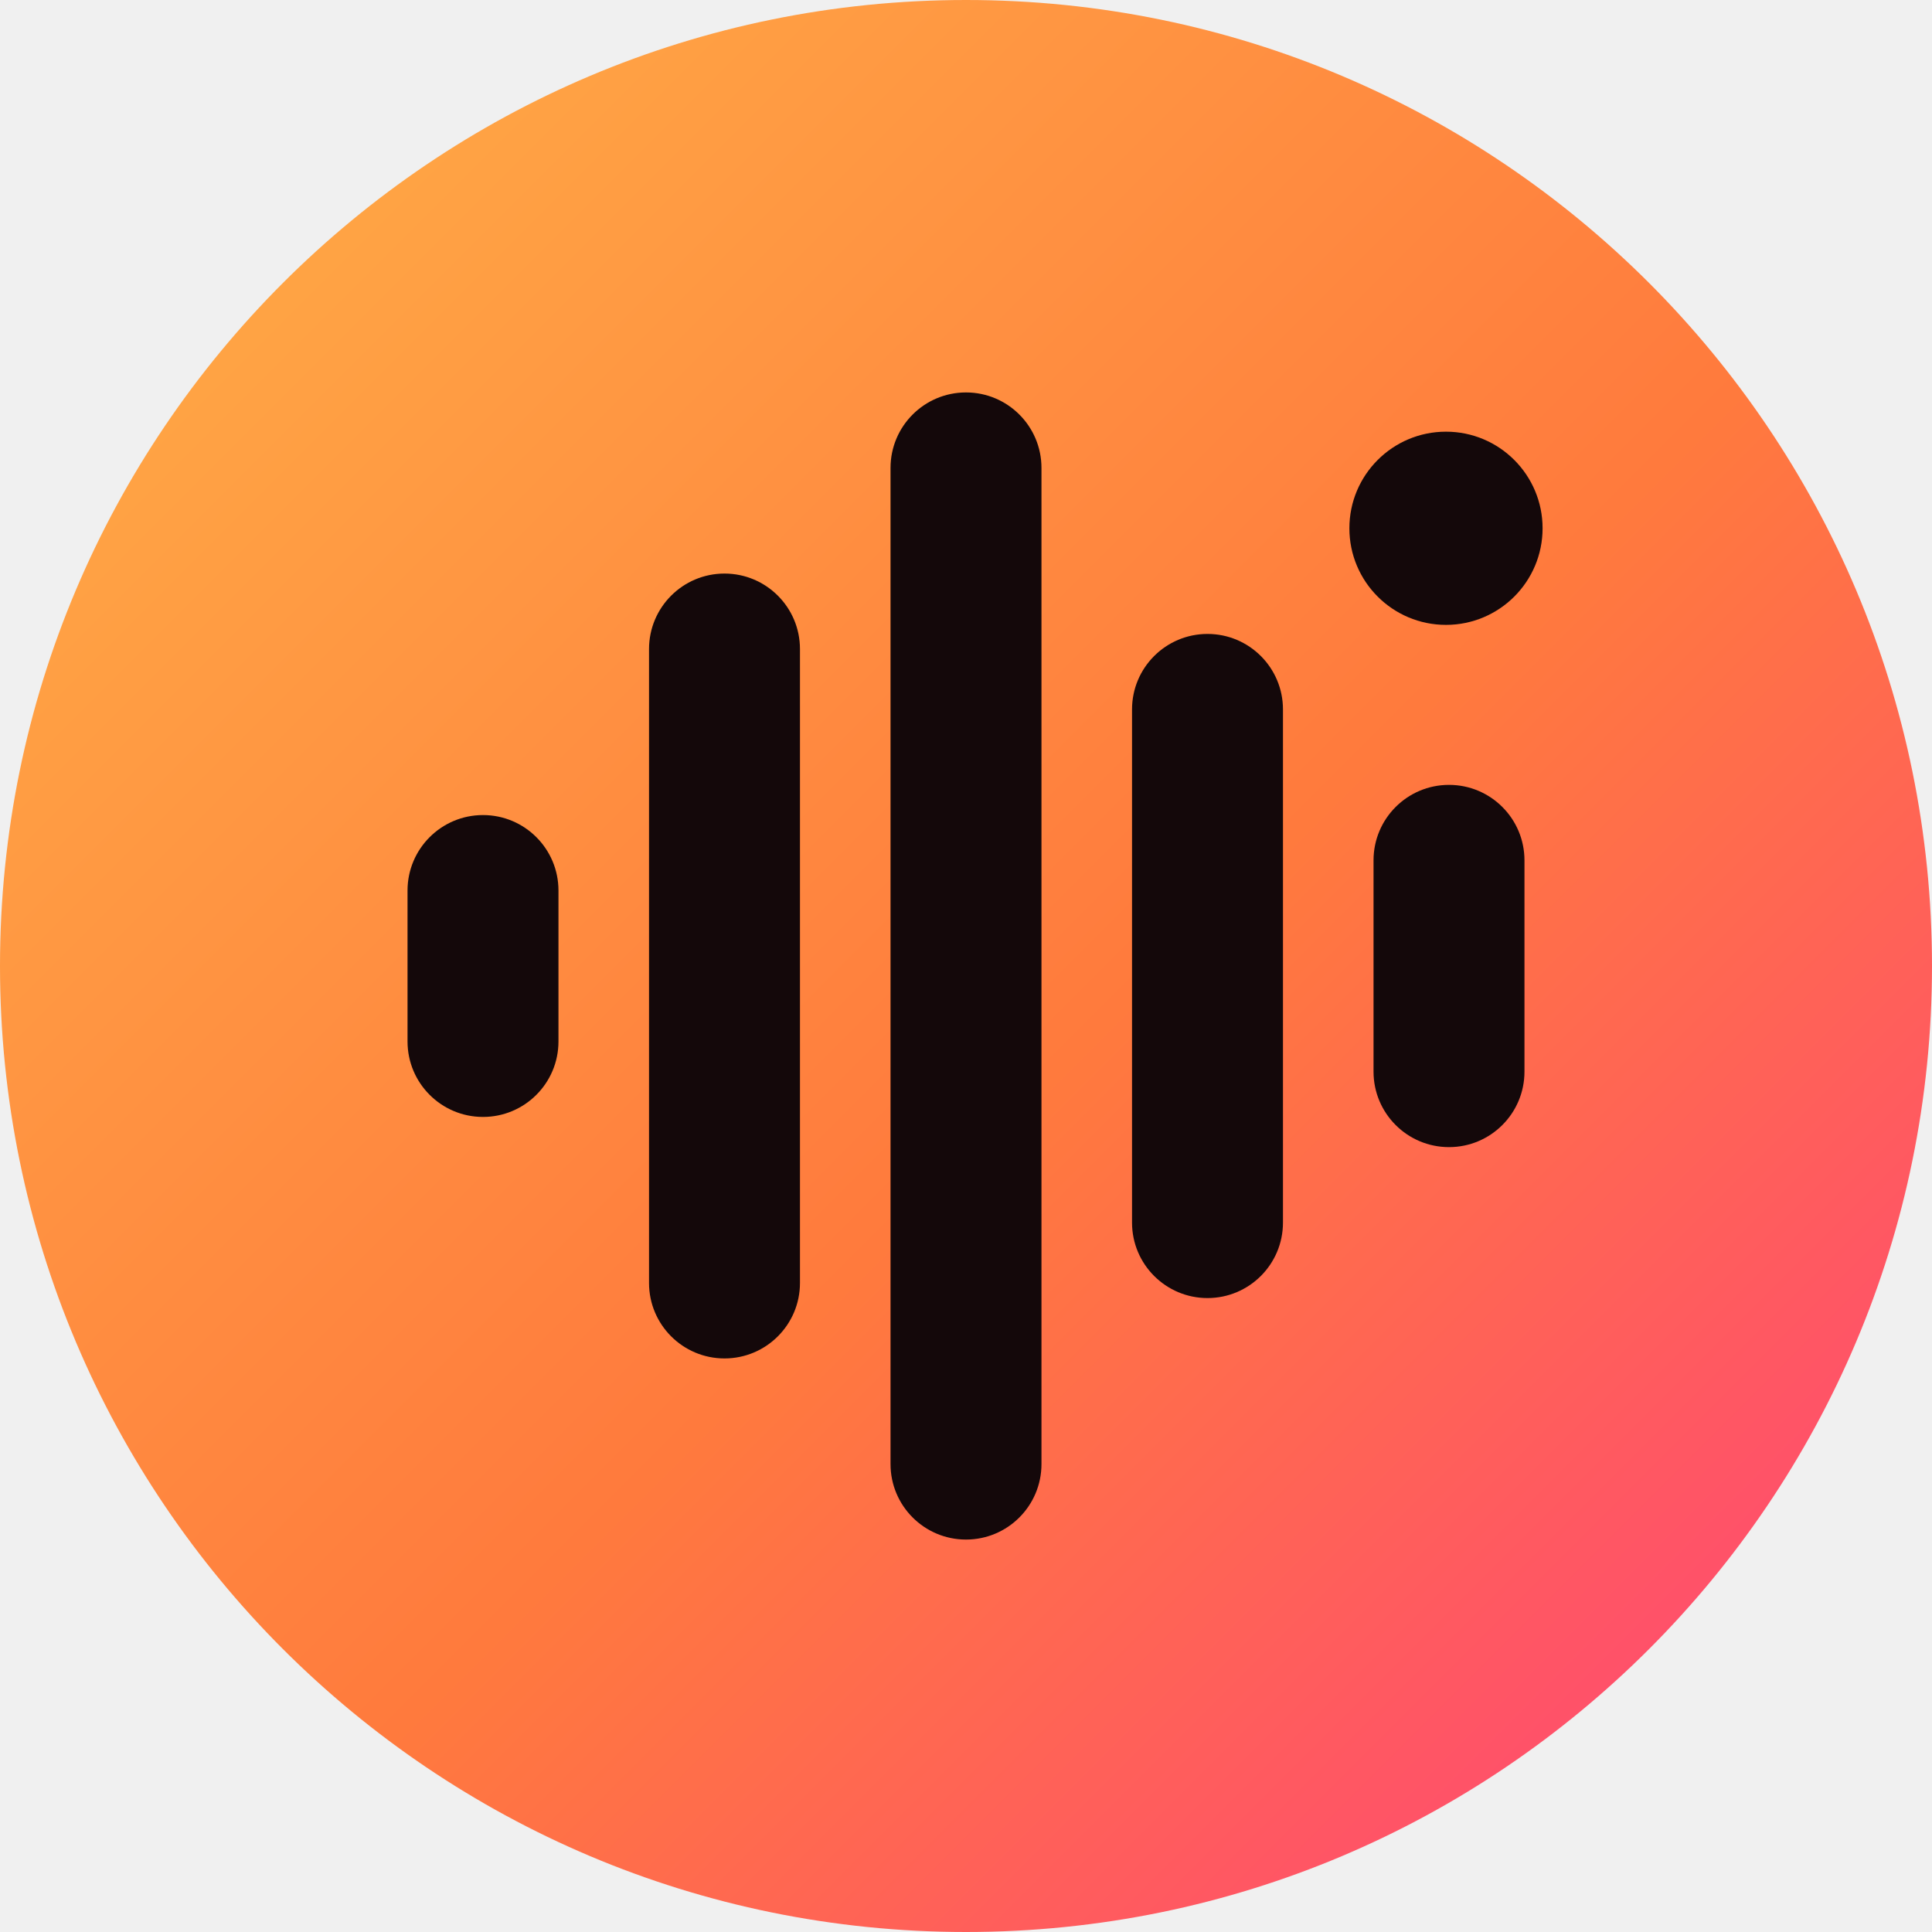
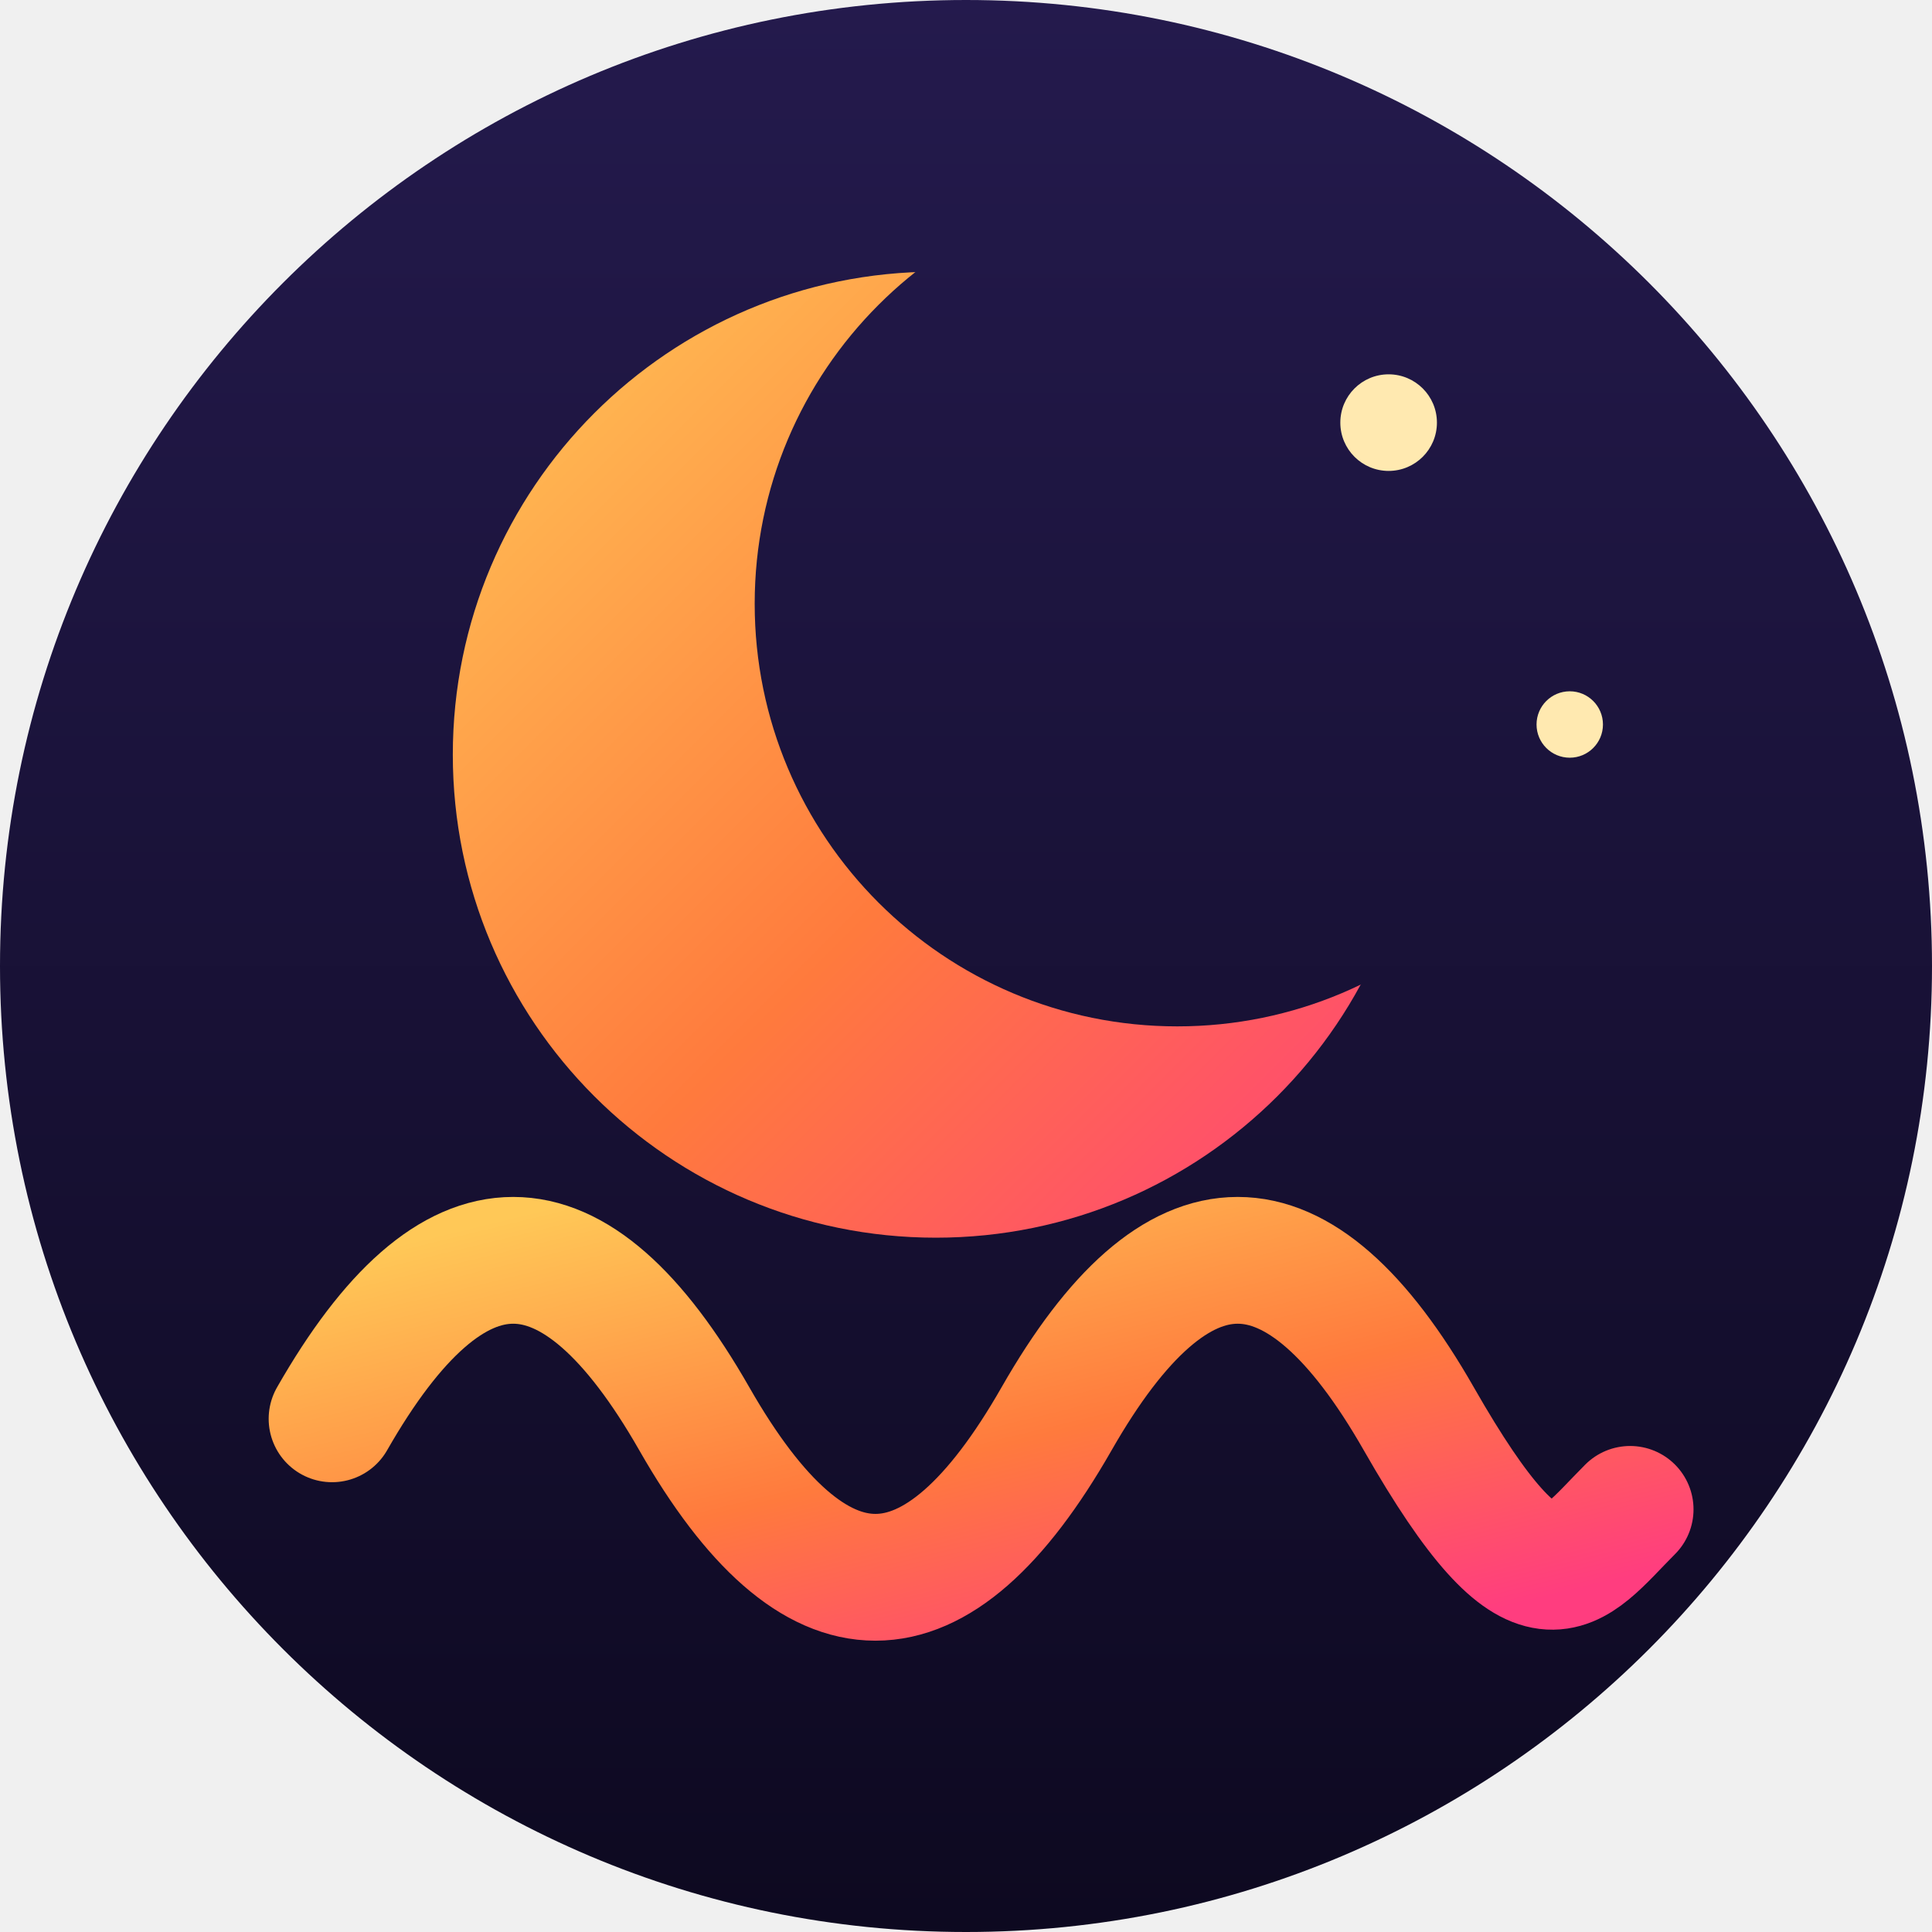
<svg xmlns="http://www.w3.org/2000/svg" viewBox="0 0 64 64">
  <defs>
    <linearGradient id="sg" x1="0" y1="0" x2="1" y2="1">
-       <stop offset="0" stop-color="#ffb347" />
+       <stop offset="0" stop-color="#ffc857" />
      <stop offset=".55" stop-color="#ff7a3d" />
      <stop offset="1" stop-color="#ff3d7f" />
    </linearGradient>
+     <linearGradient id="sb" x1="0" y1="0" x2="0" y2="1">
+       <stop offset="0" stop-color="#241a4d" />
+       <stop offset="1" stop-color="#0d0920" />
+     </linearGradient>
+     <mask id="sm">
+       <rect width="64" height="64" fill="#fff" />
+       <circle cx="39" cy="20" r="14" fill="#000" />
+     </mask>
  </defs>
-   <circle cx="32" cy="32" r="32" fill="url(#sg)" />
-   <g fill="#14080a">
-     <rect x="13.5" y="27" width="5" height="10" rx="2.5" />
-     <rect x="21.5" y="19" width="5" height="26" rx="2.5" />
-     <rect x="29.5" y="13" width="5" height="38" rx="2.5" />
-     <rect x="37.5" y="21" width="5" height="22" rx="2.5" />
-     <rect x="45.5" y="26" width="5" height="12" rx="2.5" />
-   </g>
-   <circle cx="47.9" cy="17.5" r="3.2" fill="#14080a" />
+   <circle cx="32" cy="32" r="32" fill="url(#sb)" />
+   <circle cx="31" cy="25" r="16" fill="url(#sg)" mask="url(#sm)" />
+   <path d="M11 47c4-7 8-7 12 0s8 7 12 0 8-7 12 0 5 5 7 3" fill="none" stroke="url(#sg)" stroke-width="4.2" stroke-linecap="round" />
+   <circle cx="46" cy="14" r="1.6" fill="#ffe9b0" />
+   <circle cx="52" cy="24" r="1.1" fill="#ffe9b0" />
</svg>
